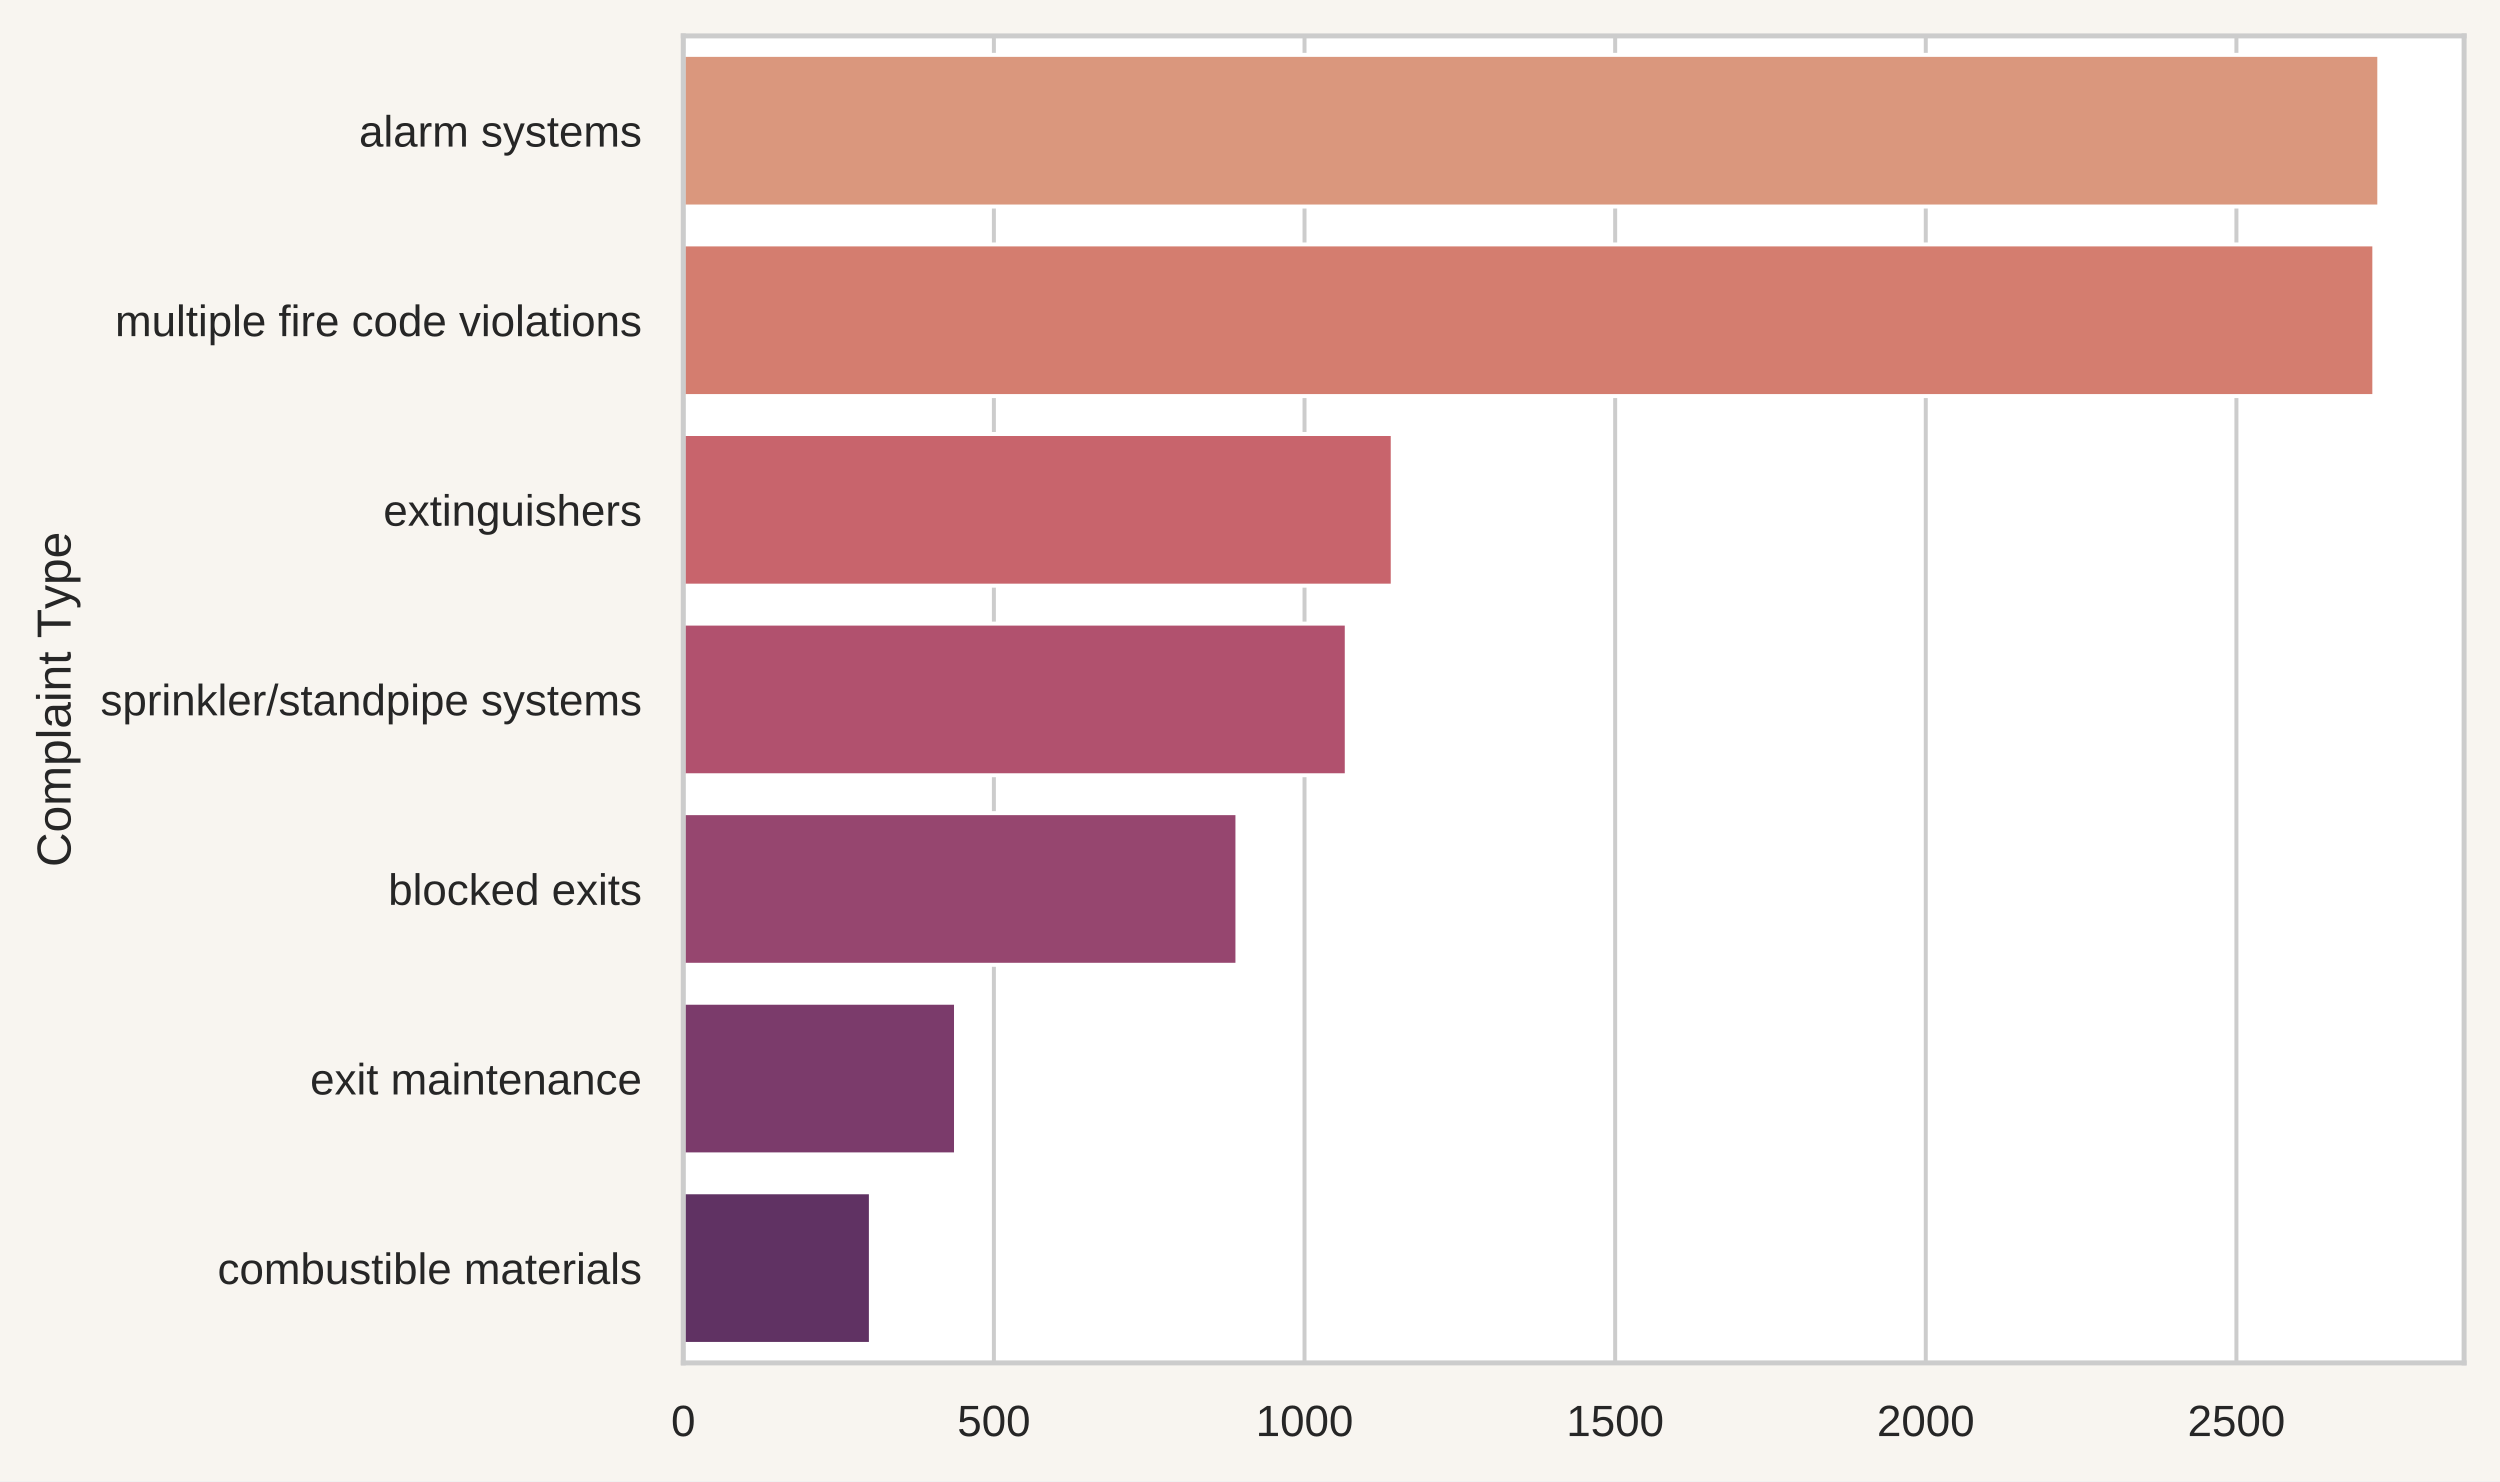
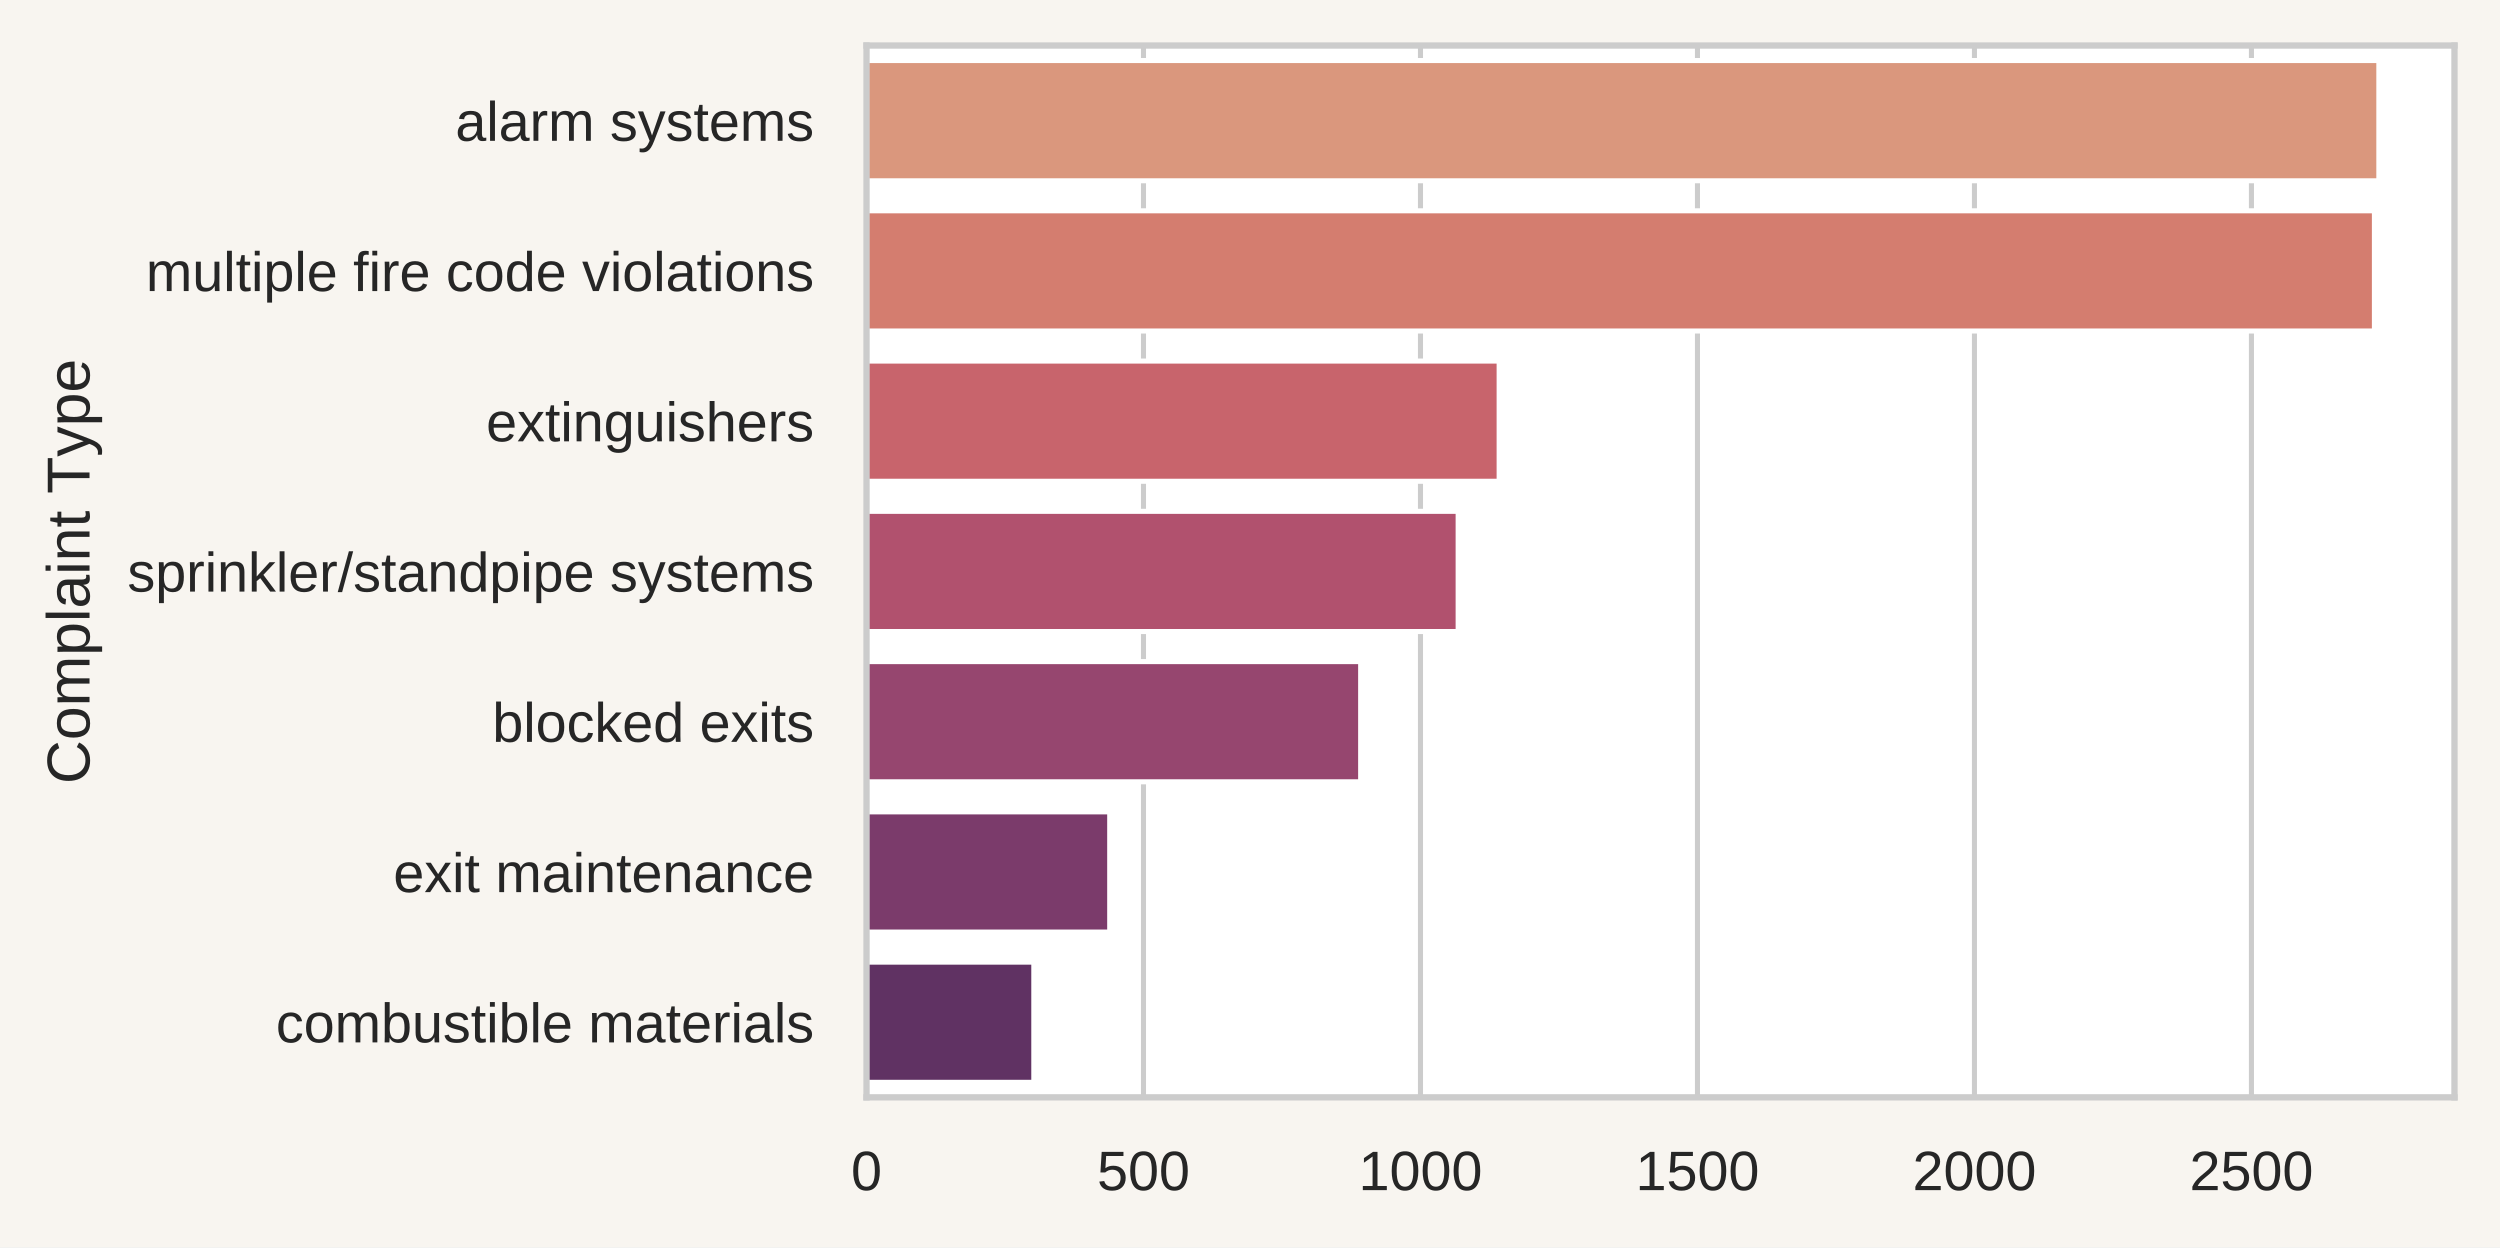
- <svg xmlns="http://www.w3.org/2000/svg" xmlns:xlink="http://www.w3.org/1999/xlink" width="501.34pt" height="297.015pt" viewBox="0 0 501.34 297.015" version="1.1">
+ <svg xmlns="http://www.w3.org/2000/svg" xmlns:xlink="http://www.w3.org/1999/xlink" width="395.32pt" height="197.223pt" viewBox="0 0 395.32 197.223" version="1.1">
  <defs>
    <style type="text/css">*{stroke-linejoin: round; stroke-linecap: butt}</style>
  </defs>
  <g id="figure_1">
    <g id="patch_1">
-       <path d="M 0 297.015  L 501.34 297.015  L 501.34 0  L 0 0  z " style="fill: #f8f5f0" />
+       <path d="M 0 197.223  L 395.32 197.223  L 395.32 0  L 0 0  z " style="fill: #f8f5f0" />
    </g>
    <g id="axes_1">
      <g id="patch_2">
-         <path d="M 137.02 273.312  L 494.14 273.312  L 494.14 7.2  L 137.02 7.2  z " style="fill: #ffffff" />
+         <path d="M 137.02 173.52  L 388.12 173.52  L 388.12 7.2  L 137.02 7.2  z " style="fill: #ffffff" />
      </g>
      <g id="matplotlib.axis_1">
        <g id="xtick_1">
          <g id="line2d_1">
-             <path d="M 137.02 273.312  L 137.02 7.2  " clip-path="url(#pc7cd918993)" style="fill: none; stroke: #cccccc; stroke-width: 0.8; stroke-linecap: round" />
+             <path d="M 137.02 173.52  L 137.02 7.2  " clip-path="url(#p6d2c4bc557)" style="fill: none; stroke: #cccccc; stroke-width: 0.8; stroke-linecap: round" />
          </g>
          <g id="text_1">
-             <g style="fill: #262626" transform="translate(134.5736 287.9893) scale(0.088 -0.088)">
+             <g style="fill: #262626" transform="translate(134.5736 188.1972) scale(0.088 -0.088)">
              <defs>
                <path id="Arimo-30" d="M 3309 2203  Q 3309 1100 2920 518  Q 2531 -63 1772 -63  Q 1013 -63 631 515  Q 250 1094 250 2203  Q 250 3338 620 3903  Q 991 4469 1791 4469  Q 2569 4469 2939 3897  Q 3309 3325 3309 2203  z M 2738 2203  Q 2738 3156 2517 3584  Q 2297 4013 1791 4013  Q 1272 4013 1045 3591  Q 819 3169 819 2203  Q 819 1266 1048 831  Q 1278 397 1778 397  Q 2275 397 2506 840  Q 2738 1284 2738 2203  z " transform="scale(0.015625)" />
              </defs>
              <use xlink:href="#Arimo-30" />
            </g>
          </g>
        </g>
        <g id="xtick_2">
          <g id="line2d_2">
-             <path d="M 199.312 273.312  L 199.312 7.2  " clip-path="url(#pc7cd918993)" style="fill: none; stroke: #cccccc; stroke-width: 0.8; stroke-linecap: round" />
+             <path d="M 180.819 173.52  L 180.819 7.2  " clip-path="url(#p6d2c4bc557)" style="fill: none; stroke: #cccccc; stroke-width: 0.8; stroke-linecap: round" />
          </g>
          <g id="text_2">
-             <g style="fill: #262626" transform="translate(191.9719 287.9893) scale(0.088 -0.088)">
+             <g style="fill: #262626" transform="translate(173.479 188.1972) scale(0.088 -0.088)">
              <defs>
                <path id="Arimo-35" d="M 3291 1434  Q 3291 738 2877 337  Q 2463 -63 1728 -63  Q 1113 -63 734 206  Q 356 475 256 984  L 825 1050  Q 1003 397 1741 397  Q 2194 397 2450 670  Q 2706 944 2706 1422  Q 2706 1838 2448 2094  Q 2191 2350 1753 2350  Q 1525 2350 1328 2278  Q 1131 2206 934 2034  L 384 2034  L 531 4403  L 3034 4403  L 3034 3925  L 1044 3925  L 959 2528  Q 1325 2809 1869 2809  Q 2519 2809 2905 2428  Q 3291 2047 3291 1434  z " transform="scale(0.015625)" />
              </defs>
              <use xlink:href="#Arimo-35" />
              <use xlink:href="#Arimo-30" x="55.615" />
              <use xlink:href="#Arimo-30" x="111.23" />
            </g>
          </g>
        </g>
        <g id="xtick_3">
          <g id="line2d_3">
-             <path d="M 261.604 273.312  L 261.604 7.2  " clip-path="url(#pc7cd918993)" style="fill: none; stroke: #cccccc; stroke-width: 0.8; stroke-linecap: round" />
+             <path d="M 224.618 173.52  L 224.618 7.2  " clip-path="url(#p6d2c4bc557)" style="fill: none; stroke: #cccccc; stroke-width: 0.8; stroke-linecap: round" />
          </g>
          <g id="text_3">
-             <g style="fill: #262626" transform="translate(251.8171 287.9893) scale(0.088 -0.088)">
+             <g style="fill: #262626" transform="translate(214.8312 188.1972) scale(0.088 -0.088)">
              <defs>
                <path id="Arimo-31" d="M 488 0  L 488 478  L 1609 478  L 1609 3866  L 616 3156  L 616 3688  L 1656 4403  L 2175 4403  L 2175 478  L 3247 478  L 3247 0  L 488 0  z " transform="scale(0.015625)" />
              </defs>
              <use xlink:href="#Arimo-31" />
              <use xlink:href="#Arimo-30" x="55.615" />
              <use xlink:href="#Arimo-30" x="111.23" />
              <use xlink:href="#Arimo-30" x="166.846" />
            </g>
          </g>
        </g>
        <g id="xtick_4">
          <g id="line2d_4">
-             <path d="M 323.896 273.312  L 323.896 7.2  " clip-path="url(#pc7cd918993)" style="fill: none; stroke: #cccccc; stroke-width: 0.8; stroke-linecap: round" />
+             <path d="M 268.418 173.52  L 268.418 7.2  " clip-path="url(#p6d2c4bc557)" style="fill: none; stroke: #cccccc; stroke-width: 0.8; stroke-linecap: round" />
          </g>
          <g id="text_4">
-             <g style="fill: #262626" transform="translate(314.1091 287.9893) scale(0.088 -0.088)">
+             <g style="fill: #262626" transform="translate(258.6303 188.1972) scale(0.088 -0.088)">
              <use xlink:href="#Arimo-31" />
              <use xlink:href="#Arimo-35" x="55.615" />
              <use xlink:href="#Arimo-30" x="111.23" />
              <use xlink:href="#Arimo-30" x="166.846" />
            </g>
          </g>
        </g>
        <g id="xtick_5">
          <g id="line2d_5">
-             <path d="M 386.188 273.312  L 386.188 7.2  " clip-path="url(#pc7cd918993)" style="fill: none; stroke: #cccccc; stroke-width: 0.8; stroke-linecap: round" />
+             <path d="M 312.217 173.52  L 312.217 7.2  " clip-path="url(#p6d2c4bc557)" style="fill: none; stroke: #cccccc; stroke-width: 0.8; stroke-linecap: round" />
          </g>
          <g id="text_5">
-             <g style="fill: #262626" transform="translate(376.4011 287.9893) scale(0.088 -0.088)">
+             <g style="fill: #262626" transform="translate(302.4294 188.1972) scale(0.088 -0.088)">
              <defs>
                <path id="Arimo-32" d="M 322 0  L 322 397  Q 481 763 711 1042  Q 941 1322 1194 1548  Q 1447 1775 1695 1969  Q 1944 2163 2144 2356  Q 2344 2550 2467 2762  Q 2591 2975 2591 3244  Q 2591 3606 2378 3806  Q 2166 4006 1788 4006  Q 1428 4006 1195 3811  Q 963 3616 922 3263  L 347 3316  Q 409 3844 795 4156  Q 1181 4469 1788 4469  Q 2453 4469 2811 4155  Q 3169 3841 3169 3263  Q 3169 3006 3051 2753  Q 2934 2500 2703 2247  Q 2472 1994 1819 1463  Q 1459 1169 1246 933  Q 1034 697 941 478  L 3238 478  L 3238 0  L 322 0  z " transform="scale(0.015625)" />
              </defs>
              <use xlink:href="#Arimo-32" />
              <use xlink:href="#Arimo-30" x="55.615" />
              <use xlink:href="#Arimo-30" x="111.23" />
              <use xlink:href="#Arimo-30" x="166.846" />
            </g>
          </g>
        </g>
        <g id="xtick_6">
          <g id="line2d_6">
-             <path d="M 448.48 273.312  L 448.48 7.2  " clip-path="url(#pc7cd918993)" style="fill: none; stroke: #cccccc; stroke-width: 0.8; stroke-linecap: round" />
+             <path d="M 356.016 173.52  L 356.016 7.2  " clip-path="url(#p6d2c4bc557)" style="fill: none; stroke: #cccccc; stroke-width: 0.8; stroke-linecap: round" />
          </g>
          <g id="text_6">
-             <g style="fill: #262626" transform="translate(438.6931 287.9893) scale(0.088 -0.088)">
+             <g style="fill: #262626" transform="translate(346.2284 188.1972) scale(0.088 -0.088)">
              <use xlink:href="#Arimo-32" />
              <use xlink:href="#Arimo-35" x="55.615" />
              <use xlink:href="#Arimo-30" x="111.23" />
              <use xlink:href="#Arimo-30" x="166.846" />
            </g>
          </g>
        </g>
      </g>
      <g id="matplotlib.axis_2">
        <g id="ytick_1">
          <g id="text_7">
-             <g style="fill: #262626" transform="translate(72.00437 29.39663) scale(0.088 -0.088)">
+             <g style="fill: #262626" transform="translate(72.00437 22.26863) scale(0.088 -0.088)">
              <defs>
                <path id="Arimo-61" d="M 1294 -63  Q 784 -63 528 206  Q 272 475 272 944  Q 272 1469 617 1750  Q 963 2031 1731 2050  L 2491 2063  L 2491 2247  Q 2491 2659 2316 2837  Q 2141 3016 1766 3016  Q 1388 3016 1216 2887  Q 1044 2759 1009 2478  L 422 2531  Q 566 3444 1778 3444  Q 2416 3444 2737 3151  Q 3059 2859 3059 2306  L 3059 850  Q 3059 600 3125 473  Q 3191 347 3375 347  Q 3456 347 3559 369  L 3559 19  Q 3347 -31 3125 -31  Q 2813 -31 2670 133  Q 2528 297 2509 647  L 2491 647  Q 2275 259 1989 98  Q 1703 -63 1294 -63  z M 1422 359  Q 1731 359 1972 500  Q 2213 641 2352 886  Q 2491 1131 2491 1391  L 2491 1669  L 1875 1656  Q 1478 1650 1273 1575  Q 1069 1500 959 1344  Q 850 1188 850 934  Q 850 659 998 509  Q 1147 359 1422 359  z " transform="scale(0.015625)" />
                <path id="Arimo-6c" d="M 431 0  L 431 4638  L 994 4638  L 994 0  L 431 0  z " transform="scale(0.015625)" />
                <path id="Arimo-72" d="M 444 0  L 444 2594  Q 444 2950 425 3381  L 956 3381  Q 981 2806 981 2691  L 994 2691  Q 1128 3125 1303 3284  Q 1478 3444 1797 3444  Q 1909 3444 2025 3413  L 2025 2897  Q 1913 2928 1725 2928  Q 1375 2928 1190 2626  Q 1006 2325 1006 1763  L 1006 0  L 444 0  z " transform="scale(0.015625)" />
                <path id="Arimo-6d" d="M 2400 0  L 2400 2144  Q 2400 2634 2265 2821  Q 2131 3009 1781 3009  Q 1422 3009 1212 2734  Q 1003 2459 1003 1959  L 1003 0  L 444 0  L 444 2659  Q 444 3250 425 3381  L 956 3381  Q 959 3366 962 3297  Q 966 3228 970 3139  Q 975 3050 981 2803  L 991 2803  Q 1172 3163 1406 3303  Q 1641 3444 1978 3444  Q 2363 3444 2586 3291  Q 2809 3138 2897 2803  L 2906 2803  Q 3081 3144 3329 3294  Q 3578 3444 3931 3444  Q 4444 3444 4676 3166  Q 4909 2888 4909 2253  L 4909 0  L 4353 0  L 4353 2144  Q 4353 2634 4218 2821  Q 4084 3009 3734 3009  Q 3366 3009 3161 2736  Q 2956 2463 2956 1959  L 2956 0  L 2400 0  z " transform="scale(0.015625)" />
                <path id="Arimo-20" transform="scale(0.015625)" />
                <path id="Arimo-73" d="M 2969 934  Q 2969 456 2608 196  Q 2247 -63 1597 -63  Q 966 -63 623 145  Q 281 353 178 794  L 675 891  Q 747 619 972 492  Q 1197 366 1597 366  Q 2025 366 2223 497  Q 2422 628 2422 891  Q 2422 1091 2284 1216  Q 2147 1341 1841 1422  L 1438 1528  Q 953 1653 748 1773  Q 544 1894 428 2066  Q 313 2238 313 2488  Q 313 2950 642 3192  Q 972 3434 1603 3434  Q 2163 3434 2492 3237  Q 2822 3041 2909 2606  L 2403 2544  Q 2356 2769 2151 2889  Q 1947 3009 1603 3009  Q 1222 3009 1040 2893  Q 859 2778 859 2544  Q 859 2400 934 2306  Q 1009 2213 1156 2147  Q 1303 2081 1775 1966  Q 2222 1853 2419 1758  Q 2616 1663 2730 1547  Q 2844 1431 2906 1279  Q 2969 1128 2969 934  z " transform="scale(0.015625)" />
                <path id="Arimo-79" d="M 597 -1328  Q 366 -1328 209 -1294  L 209 -872  Q 328 -891 472 -891  Q 997 -891 1303 -119  L 1356 16  L 16 3381  L 616 3381  L 1328 1513  Q 1344 1469 1366 1408  Q 1388 1347 1506 1000  Q 1625 653 1634 613  L 1853 1228  L 2594 3381  L 3188 3381  L 1888 0  Q 1678 -541 1497 -805  Q 1316 -1069 1095 -1198  Q 875 -1328 597 -1328  z " transform="scale(0.015625)" />
                <path id="Arimo-74" d="M 1731 25  Q 1453 -50 1163 -50  Q 488 -50 488 716  L 488 2972  L 97 2972  L 97 3381  L 509 3381  L 675 4138  L 1050 4138  L 1050 3381  L 1675 3381  L 1675 2972  L 1050 2972  L 1050 838  Q 1050 594 1129 495  Q 1209 397 1406 397  Q 1519 397 1731 441  L 1731 25  z " transform="scale(0.015625)" />
                <path id="Arimo-65" d="M 863 1572  Q 863 991 1103 675  Q 1344 359 1806 359  Q 2172 359 2392 506  Q 2613 653 2691 878  L 3184 738  Q 2881 -63 1806 -63  Q 1056 -63 664 384  Q 272 831 272 1713  Q 272 2550 664 2997  Q 1056 3444 1784 3444  Q 3275 3444 3275 1647  L 3275 1572  L 863 1572  z M 2694 2003  Q 2647 2538 2422 2783  Q 2197 3028 1775 3028  Q 1366 3028 1127 2754  Q 888 2481 869 2003  L 2694 2003  z " transform="scale(0.015625)" />
              </defs>
              <use xlink:href="#Arimo-61" />
              <use xlink:href="#Arimo-6c" x="55.615" />
              <use xlink:href="#Arimo-61" x="77.832" />
              <use xlink:href="#Arimo-72" x="133.447" />
              <use xlink:href="#Arimo-6d" x="166.748" />
              <use xlink:href="#Arimo-20" x="250.049" />
              <use xlink:href="#Arimo-73" x="277.832" />
              <use xlink:href="#Arimo-79" x="327.832" />
              <use xlink:href="#Arimo-73" x="377.832" />
              <use xlink:href="#Arimo-74" x="427.832" />
              <use xlink:href="#Arimo-65" x="455.615" />
              <use xlink:href="#Arimo-6d" x="511.23" />
              <use xlink:href="#Arimo-73" x="594.531" />
            </g>
          </g>
        </g>
        <g id="ytick_2">
          <g id="text_8">
-             <g style="fill: #262626" transform="translate(23.075 67.41263) scale(0.088 -0.088)">
+             <g style="fill: #262626" transform="translate(23.075 46.02862) scale(0.088 -0.088)">
              <defs>
                <path id="Arimo-75" d="M 981 3381  L 981 1238  Q 981 903 1047 718  Q 1113 534 1256 453  Q 1400 372 1678 372  Q 2084 372 2318 650  Q 2553 928 2553 1422  L 2553 3381  L 3116 3381  L 3116 722  Q 3116 131 3134 0  L 2603 0  Q 2600 16 2597 84  Q 2594 153 2589 242  Q 2584 331 2578 578  L 2569 578  Q 2375 228 2120 82  Q 1866 -63 1488 -63  Q 931 -63 673 214  Q 416 491 416 1128  L 416 3381  L 981 3381  z " transform="scale(0.015625)" />
                <path id="Arimo-69" d="M 428 0  L 428 3381  L 991 3381  L 991 0  L 428 0  z M 428 4100  L 428 4638  L 991 4638  L 991 4100  L 428 4100  z " transform="scale(0.015625)" />
                <path id="Arimo-70" d="M 3291 1706  Q 3291 -63 2047 -63  Q 1266 -63 997 525  L 981 525  Q 994 500 994 -6  L 994 -1328  L 431 -1328  L 431 2691  Q 431 3213 413 3381  L 956 3381  Q 959 3369 965 3292  Q 972 3216 980 3056  Q 988 2897 988 2838  L 1000 2838  Q 1150 3150 1397 3295  Q 1644 3441 2047 3441  Q 2672 3441 2981 3022  Q 3291 2603 3291 1706  z M 2700 1694  Q 2700 2400 2509 2703  Q 2319 3006 1903 3006  Q 1569 3006 1380 2865  Q 1191 2725 1092 2426  Q 994 2128 994 1650  Q 994 984 1206 668  Q 1419 353 1897 353  Q 2316 353 2508 661  Q 2700 969 2700 1694  z " transform="scale(0.015625)" />
                <path id="Arimo-66" d="M 1128 2972  L 1128 0  L 566 0  L 566 2972  L 91 2972  L 91 3381  L 566 3381  L 566 3763  Q 566 4225 769 4428  Q 972 4631 1391 4631  Q 1625 4631 1788 4594  L 1788 4166  Q 1647 4191 1538 4191  Q 1322 4191 1225 4081  Q 1128 3972 1128 3684  L 1128 3381  L 1788 3381  L 1788 2972  L 1128 2972  z " transform="scale(0.015625)" />
                <path id="Arimo-63" d="M 859 1706  Q 859 1031 1071 706  Q 1284 381 1713 381  Q 2013 381 2214 543  Q 2416 706 2463 1044  L 3031 1006  Q 2966 519 2616 228  Q 2266 -63 1728 -63  Q 1019 -63 645 385  Q 272 834 272 1694  Q 272 2547 647 2995  Q 1022 3444 1722 3444  Q 2241 3444 2583 3175  Q 2925 2906 3013 2434  L 2434 2391  Q 2391 2672 2212 2837  Q 2034 3003 1706 3003  Q 1259 3003 1059 2706  Q 859 2409 859 1706  z " transform="scale(0.015625)" />
                <path id="Arimo-6f" d="M 3291 1694  Q 3291 806 2900 371  Q 2509 -63 1766 -63  Q 1025 -63 647 389  Q 269 841 269 1694  Q 269 3444 1784 3444  Q 2559 3444 2925 3017  Q 3291 2591 3291 1694  z M 2700 1694  Q 2700 2394 2492 2711  Q 2284 3028 1794 3028  Q 1300 3028 1079 2704  Q 859 2381 859 1694  Q 859 1025 1076 689  Q 1294 353 1759 353  Q 2266 353 2483 678  Q 2700 1003 2700 1694  z " transform="scale(0.015625)" />
                <path id="Arimo-64" d="M 2566 544  Q 2409 219 2151 78  Q 1894 -63 1513 -63  Q 872 -63 570 368  Q 269 800 269 1675  Q 269 3444 1513 3444  Q 1897 3444 2153 3303  Q 2409 3163 2566 2856  L 2572 2856  L 2566 3234  L 2566 4638  L 3128 4638  L 3128 697  Q 3128 169 3147 0  L 2609 0  Q 2600 50 2589 231  Q 2578 413 2578 544  L 2566 544  z M 859 1694  Q 859 984 1046 678  Q 1234 372 1656 372  Q 2134 372 2350 703  Q 2566 1034 2566 1731  Q 2566 2403 2350 2715  Q 2134 3028 1663 3028  Q 1238 3028 1048 2714  Q 859 2400 859 1694  z " transform="scale(0.015625)" />
                <path id="Arimo-76" d="M 1916 0  L 1250 0  L 22 3381  L 622 3381  L 1366 1181  Q 1406 1056 1581 441  L 1691 806  L 1813 1175  L 2581 3381  L 3178 3381  L 1916 0  z " transform="scale(0.015625)" />
                <path id="Arimo-6e" d="M 2578 0  L 2578 2144  Q 2578 2478 2512 2662  Q 2447 2847 2303 2928  Q 2159 3009 1881 3009  Q 1475 3009 1240 2731  Q 1006 2453 1006 1959  L 1006 0  L 444 0  L 444 2659  Q 444 3250 425 3381  L 956 3381  Q 959 3366 962 3297  Q 966 3228 970 3139  Q 975 3050 981 2803  L 991 2803  Q 1184 3153 1439 3298  Q 1694 3444 2072 3444  Q 2628 3444 2886 3167  Q 3144 2891 3144 2253  L 3144 0  L 2578 0  z " transform="scale(0.015625)" />
              </defs>
              <use xlink:href="#Arimo-6d" />
              <use xlink:href="#Arimo-75" x="83.301" />
              <use xlink:href="#Arimo-6c" x="138.916" />
              <use xlink:href="#Arimo-74" x="161.133" />
              <use xlink:href="#Arimo-69" x="188.916" />
              <use xlink:href="#Arimo-70" x="211.133" />
              <use xlink:href="#Arimo-6c" x="266.748" />
              <use xlink:href="#Arimo-65" x="288.965" />
              <use xlink:href="#Arimo-20" x="344.58" />
              <use xlink:href="#Arimo-66" x="372.363" />
              <use xlink:href="#Arimo-69" x="400.146" />
              <use xlink:href="#Arimo-72" x="422.363" />
              <use xlink:href="#Arimo-65" x="455.664" />
              <use xlink:href="#Arimo-20" x="511.279" />
              <use xlink:href="#Arimo-63" x="539.062" />
              <use xlink:href="#Arimo-6f" x="589.062" />
              <use xlink:href="#Arimo-64" x="644.678" />
              <use xlink:href="#Arimo-65" x="700.293" />
              <use xlink:href="#Arimo-20" x="755.908" />
              <use xlink:href="#Arimo-76" x="783.691" />
              <use xlink:href="#Arimo-69" x="833.691" />
              <use xlink:href="#Arimo-6f" x="855.908" />
              <use xlink:href="#Arimo-6c" x="911.523" />
              <use xlink:href="#Arimo-61" x="933.74" />
              <use xlink:href="#Arimo-74" x="989.355" />
              <use xlink:href="#Arimo-69" x="1017.139" />
              <use xlink:href="#Arimo-6f" x="1039.355" />
              <use xlink:href="#Arimo-6e" x="1094.971" />
              <use xlink:href="#Arimo-73" x="1150.586" />
            </g>
          </g>
        </g>
        <g id="ytick_3">
          <g id="text_9">
-             <g style="fill: #262626" transform="translate(76.87325 105.4286) scale(0.088 -0.088)">
+             <g style="fill: #262626" transform="translate(76.87325 69.78862) scale(0.088 -0.088)">
              <defs>
                <path id="Arimo-78" d="M 2503 0  L 1594 1388  L 678 0  L 72 0  L 1275 1738  L 128 3381  L 750 3381  L 1594 2066  L 2431 3381  L 3059 3381  L 1913 1744  L 3131 0  L 2503 0  z " transform="scale(0.015625)" />
                <path id="Arimo-67" d="M 1713 -1328  Q 1159 -1328 831 -1111  Q 503 -894 409 -494  L 975 -413  Q 1031 -647 1223 -773  Q 1416 -900 1728 -900  Q 2569 -900 2569 84  L 2569 628  L 2563 628  Q 2403 303 2125 139  Q 1847 -25 1475 -25  Q 853 -25 561 387  Q 269 800 269 1684  Q 269 2581 583 3007  Q 897 3434 1538 3434  Q 1897 3434 2161 3270  Q 2425 3106 2569 2803  L 2575 2803  Q 2575 2897 2587 3128  Q 2600 3359 2613 3381  L 3147 3381  Q 3128 3213 3128 2681  L 3128 97  Q 3128 -1328 1713 -1328  z M 2569 1691  Q 2569 2103 2456 2401  Q 2344 2700 2139 2858  Q 1934 3016 1675 3016  Q 1244 3016 1047 2703  Q 850 2391 850 1691  Q 850 997 1034 694  Q 1219 391 1666 391  Q 1931 391 2137 547  Q 2344 703 2456 995  Q 2569 1288 2569 1691  z " transform="scale(0.015625)" />
                <path id="Arimo-68" d="M 991 2803  Q 1172 3134 1426 3289  Q 1681 3444 2072 3444  Q 2622 3444 2883 3170  Q 3144 2897 3144 2253  L 3144 0  L 2578 0  L 2578 2144  Q 2578 2500 2512 2673  Q 2447 2847 2297 2928  Q 2147 3009 1881 3009  Q 1484 3009 1245 2734  Q 1006 2459 1006 1994  L 1006 0  L 444 0  L 444 4638  L 1006 4638  L 1006 3431  Q 1006 3241 995 3037  Q 984 2834 981 2803  L 991 2803  z " transform="scale(0.015625)" />
              </defs>
              <use xlink:href="#Arimo-65" />
              <use xlink:href="#Arimo-78" x="55.615" />
              <use xlink:href="#Arimo-74" x="105.615" />
              <use xlink:href="#Arimo-69" x="133.398" />
              <use xlink:href="#Arimo-6e" x="155.615" />
              <use xlink:href="#Arimo-67" x="211.23" />
              <use xlink:href="#Arimo-75" x="266.846" />
              <use xlink:href="#Arimo-69" x="322.461" />
              <use xlink:href="#Arimo-73" x="344.678" />
              <use xlink:href="#Arimo-68" x="394.678" />
              <use xlink:href="#Arimo-65" x="450.293" />
              <use xlink:href="#Arimo-72" x="505.908" />
              <use xlink:href="#Arimo-73" x="539.209" />
            </g>
          </g>
        </g>
        <g id="ytick_4">
          <g id="text_10">
-             <g style="fill: #262626" transform="translate(20.149 143.4446) scale(0.088 -0.088)">
+             <g style="fill: #262626" transform="translate(20.149 93.54863) scale(0.088 -0.088)">
              <defs>
                <path id="Arimo-6b" d="M 2550 0  L 1406 1544  L 994 1203  L 994 0  L 431 0  L 431 4638  L 994 4638  L 994 1741  L 2478 3381  L 3138 3381  L 1766 1928  L 3209 0  L 2550 0  z " transform="scale(0.015625)" />
                <path id="Arimo-2f" d="M 0 -63  L 1284 4638  L 1778 4638  L 506 -63  L 0 -63  z " transform="scale(0.015625)" />
              </defs>
              <use xlink:href="#Arimo-73" />
              <use xlink:href="#Arimo-70" x="50" />
              <use xlink:href="#Arimo-72" x="105.615" />
              <use xlink:href="#Arimo-69" x="138.916" />
              <use xlink:href="#Arimo-6e" x="161.133" />
              <use xlink:href="#Arimo-6b" x="216.748" />
              <use xlink:href="#Arimo-6c" x="266.748" />
              <use xlink:href="#Arimo-65" x="288.965" />
              <use xlink:href="#Arimo-72" x="344.58" />
              <use xlink:href="#Arimo-2f" x="377.881" />
              <use xlink:href="#Arimo-73" x="405.664" />
              <use xlink:href="#Arimo-74" x="455.664" />
              <use xlink:href="#Arimo-61" x="483.447" />
              <use xlink:href="#Arimo-6e" x="539.062" />
              <use xlink:href="#Arimo-64" x="594.678" />
              <use xlink:href="#Arimo-70" x="650.293" />
              <use xlink:href="#Arimo-69" x="705.908" />
              <use xlink:href="#Arimo-70" x="728.125" />
              <use xlink:href="#Arimo-65" x="783.74" />
              <use xlink:href="#Arimo-20" x="839.355" />
              <use xlink:href="#Arimo-73" x="867.139" />
              <use xlink:href="#Arimo-79" x="917.139" />
              <use xlink:href="#Arimo-73" x="967.139" />
              <use xlink:href="#Arimo-74" x="1017.139" />
              <use xlink:href="#Arimo-65" x="1044.922" />
              <use xlink:href="#Arimo-6d" x="1100.537" />
              <use xlink:href="#Arimo-73" x="1183.838" />
            </g>
          </g>
        </g>
        <g id="ytick_5">
          <g id="text_11">
-             <g style="fill: #262626" transform="translate(77.85225 181.4606) scale(0.088 -0.088)">
+             <g style="fill: #262626" transform="translate(77.85225 117.3086) scale(0.088 -0.088)">
              <defs>
                <path id="Arimo-62" d="M 3291 1706  Q 3291 -63 2047 -63  Q 1663 -63 1408 76  Q 1153 216 994 525  L 988 525  Q 988 428 975 229  Q 963 31 956 0  L 413 0  Q 431 169 431 697  L 431 4638  L 994 4638  L 994 3316  Q 994 3113 981 2838  L 994 2838  Q 1150 3163 1408 3303  Q 1666 3444 2047 3444  Q 2688 3444 2989 3012  Q 3291 2581 3291 1706  z M 2700 1688  Q 2700 2397 2512 2703  Q 2325 3009 1903 3009  Q 1428 3009 1211 2684  Q 994 2359 994 1653  Q 994 988 1206 670  Q 1419 353 1897 353  Q 2322 353 2511 667  Q 2700 981 2700 1688  z " transform="scale(0.015625)" />
              </defs>
              <use xlink:href="#Arimo-62" />
              <use xlink:href="#Arimo-6c" x="55.615" />
              <use xlink:href="#Arimo-6f" x="77.832" />
              <use xlink:href="#Arimo-63" x="133.447" />
              <use xlink:href="#Arimo-6b" x="183.447" />
              <use xlink:href="#Arimo-65" x="233.447" />
              <use xlink:href="#Arimo-64" x="289.062" />
              <use xlink:href="#Arimo-20" x="344.678" />
              <use xlink:href="#Arimo-65" x="372.461" />
              <use xlink:href="#Arimo-78" x="428.076" />
              <use xlink:href="#Arimo-69" x="478.076" />
              <use xlink:href="#Arimo-74" x="500.293" />
              <use xlink:href="#Arimo-73" x="528.076" />
            </g>
          </g>
        </g>
        <g id="ytick_6">
          <g id="text_12">
-             <g style="fill: #262626" transform="translate(62.1965 219.4766) scale(0.088 -0.088)">
+             <g style="fill: #262626" transform="translate(62.1965 141.0686) scale(0.088 -0.088)">
              <use xlink:href="#Arimo-65" />
              <use xlink:href="#Arimo-78" x="55.615" />
              <use xlink:href="#Arimo-69" x="105.615" />
              <use xlink:href="#Arimo-74" x="127.832" />
              <use xlink:href="#Arimo-20" x="155.615" />
              <use xlink:href="#Arimo-6d" x="183.398" />
              <use xlink:href="#Arimo-61" x="266.699" />
              <use xlink:href="#Arimo-69" x="322.314" />
              <use xlink:href="#Arimo-6e" x="344.531" />
              <use xlink:href="#Arimo-74" x="400.146" />
              <use xlink:href="#Arimo-65" x="427.93" />
              <use xlink:href="#Arimo-6e" x="483.545" />
              <use xlink:href="#Arimo-61" x="539.16" />
              <use xlink:href="#Arimo-6e" x="594.775" />
              <use xlink:href="#Arimo-63" x="650.391" />
              <use xlink:href="#Arimo-65" x="700.391" />
            </g>
          </g>
        </g>
        <g id="ytick_7">
          <g id="text_13">
-             <g style="fill: #262626" transform="translate(43.62575 257.4926) scale(0.088 -0.088)">
+             <g style="fill: #262626" transform="translate(43.62575 164.8286) scale(0.088 -0.088)">
              <use xlink:href="#Arimo-63" />
              <use xlink:href="#Arimo-6f" x="50" />
              <use xlink:href="#Arimo-6d" x="105.615" />
              <use xlink:href="#Arimo-62" x="188.916" />
              <use xlink:href="#Arimo-75" x="244.531" />
              <use xlink:href="#Arimo-73" x="300.146" />
              <use xlink:href="#Arimo-74" x="350.146" />
              <use xlink:href="#Arimo-69" x="377.93" />
              <use xlink:href="#Arimo-62" x="400.146" />
              <use xlink:href="#Arimo-6c" x="455.762" />
              <use xlink:href="#Arimo-65" x="477.979" />
              <use xlink:href="#Arimo-20" x="533.594" />
              <use xlink:href="#Arimo-6d" x="561.377" />
              <use xlink:href="#Arimo-61" x="644.678" />
              <use xlink:href="#Arimo-74" x="700.293" />
              <use xlink:href="#Arimo-65" x="728.076" />
              <use xlink:href="#Arimo-72" x="783.691" />
              <use xlink:href="#Arimo-69" x="816.992" />
              <use xlink:href="#Arimo-61" x="839.209" />
              <use xlink:href="#Arimo-6c" x="894.824" />
              <use xlink:href="#Arimo-73" x="917.041" />
            </g>
          </g>
        </g>
        <g id="text_14">
-           <g style="fill: #262626" transform="translate(14.157 173.868) rotate(-90) scale(0.096 -0.096)">
+           <g style="fill: #262626" transform="translate(14.157 123.972) rotate(-90) scale(0.096 -0.096)">
            <defs>
              <path id="Arimo-43" d="M 2475 3981  Q 1744 3981 1337 3511  Q 931 3041 931 2222  Q 931 1413 1354 920  Q 1778 428 2500 428  Q 3425 428 3891 1344  L 4378 1100  Q 4106 531 3614 234  Q 3122 -63 2472 -63  Q 1806 -63 1320 214  Q 834 491 579 1005  Q 325 1519 325 2222  Q 325 3275 894 3872  Q 1463 4469 2469 4469  Q 3172 4469 3644 4194  Q 4116 3919 4338 3378  L 3772 3191  Q 3619 3575 3280 3778  Q 2941 3981 2475 3981  z " transform="scale(0.015625)" />
              <path id="Arimo-54" d="M 2250 3916  L 2250 0  L 1656 0  L 1656 3916  L 144 3916  L 144 4403  L 3763 4403  L 3763 3916  L 2250 3916  z " transform="scale(0.015625)" />
            </defs>
            <use xlink:href="#Arimo-43" />
            <use xlink:href="#Arimo-6f" x="72.217" />
            <use xlink:href="#Arimo-6d" x="127.832" />
            <use xlink:href="#Arimo-70" x="211.133" />
            <use xlink:href="#Arimo-6c" x="266.748" />
            <use xlink:href="#Arimo-61" x="288.965" />
            <use xlink:href="#Arimo-69" x="344.58" />
            <use xlink:href="#Arimo-6e" x="366.797" />
            <use xlink:href="#Arimo-74" x="422.412" />
            <use xlink:href="#Arimo-20" x="450.195" />
            <use xlink:href="#Arimo-54" x="477.979" />
            <use xlink:href="#Arimo-79" x="539.062" />
            <use xlink:href="#Arimo-70" x="589.062" />
            <use xlink:href="#Arimo-65" x="644.678" />
          </g>
        </g>
      </g>
      <g id="patch_3">
-         <path d="M 137.02 11.002  L 477.135 11.002  L 477.135 41.414  L 137.02 41.414  z " clip-path="url(#pc7cd918993)" style="fill: #da977d; stroke: #ffffff; stroke-width: 0.8; stroke-linejoin: miter" />
+         <path d="M 137.02 9.576  L 376.163 9.576  L 376.163 28.584  L 137.02 28.584  z " clip-path="url(#p6d2c4bc557)" style="fill: #da977d; stroke: #ffffff; stroke-width: 0.8; stroke-linejoin: miter" />
      </g>
      <g id="patch_4">
-         <path d="M 137.02 49.018  L 476.138 49.018  L 476.138 79.43  L 137.02 79.43  z " clip-path="url(#pc7cd918993)" style="fill: #d47d6f; stroke: #ffffff; stroke-width: 0.8; stroke-linejoin: miter" />
+         <path d="M 137.02 33.336  L 375.462 33.336  L 375.462 52.344  L 137.02 52.344  z " clip-path="url(#p6d2c4bc557)" style="fill: #d47d6f; stroke: #ffffff; stroke-width: 0.8; stroke-linejoin: miter" />
      </g>
      <g id="patch_5">
-         <path d="M 137.02 87.034  L 279.295 87.034  L 279.295 117.446  L 137.02 117.446  z " clip-path="url(#pc7cd918993)" style="fill: #c8646c; stroke: #ffffff; stroke-width: 0.8; stroke-linejoin: miter" />
+         <path d="M 137.02 57.096  L 237.057 57.096  L 237.057 76.104  L 137.02 76.104  z " clip-path="url(#p6d2c4bc557)" style="fill: #c8646c; stroke: #ffffff; stroke-width: 0.8; stroke-linejoin: miter" />
      </g>
      <g id="patch_6">
-         <path d="M 137.02 125.05  L 270.076 125.05  L 270.076 155.462  L 137.02 155.462  z " clip-path="url(#pc7cd918993)" style="fill: #b1516e; stroke: #ffffff; stroke-width: 0.8; stroke-linejoin: miter" />
+         <path d="M 137.02 80.856  L 230.575 80.856  L 230.575 99.864  L 137.02 99.864  z " clip-path="url(#p6d2c4bc557)" style="fill: #b1516e; stroke: #ffffff; stroke-width: 0.8; stroke-linejoin: miter" />
      </g>
      <g id="patch_7">
-         <path d="M 137.02 163.066  L 248.149 163.066  L 248.149 193.478  L 137.02 193.478  z " clip-path="url(#pc7cd918993)" style="fill: #96466f; stroke: #ffffff; stroke-width: 0.8; stroke-linejoin: miter" />
+         <path d="M 137.02 104.616  L 215.158 104.616  L 215.158 123.624  L 137.02 123.624  z " clip-path="url(#p6d2c4bc557)" style="fill: #96466f; stroke: #ffffff; stroke-width: 0.8; stroke-linejoin: miter" />
      </g>
      <g id="patch_8">
-         <path d="M 137.02 201.082  L 191.713 201.082  L 191.713 231.494  L 137.02 231.494  z " clip-path="url(#pc7cd918993)" style="fill: #7b3b6b; stroke: #ffffff; stroke-width: 0.8; stroke-linejoin: miter" />
+         <path d="M 137.02 128.376  L 175.476 128.376  L 175.476 147.384  L 137.02 147.384  z " clip-path="url(#p6d2c4bc557)" style="fill: #7b3b6b; stroke: #ffffff; stroke-width: 0.8; stroke-linejoin: miter" />
      </g>
      <g id="patch_9">
-         <path d="M 137.02 239.098  L 174.645 239.098  L 174.645 269.51  L 137.02 269.51  z " clip-path="url(#pc7cd918993)" style="fill: #603263; stroke: #ffffff; stroke-width: 0.8; stroke-linejoin: miter" />
+         <path d="M 137.02 152.136  L 163.475 152.136  L 163.475 171.144  L 137.02 171.144  z " clip-path="url(#p6d2c4bc557)" style="fill: #603263; stroke: #ffffff; stroke-width: 0.8; stroke-linejoin: miter" />
      </g>
      <g id="line2d_7">
-         <path clip-path="url(#pc7cd918993)" style="fill: none; stroke: #424242; stroke-width: 2.16; stroke-linecap: round" />
+         <path clip-path="url(#p6d2c4bc557)" style="fill: none; stroke: #424242; stroke-width: 2.16; stroke-linecap: round" />
      </g>
      <g id="line2d_8">
-         <path clip-path="url(#pc7cd918993)" style="fill: none; stroke: #424242; stroke-width: 2.16; stroke-linecap: round" />
+         <path clip-path="url(#p6d2c4bc557)" style="fill: none; stroke: #424242; stroke-width: 2.16; stroke-linecap: round" />
      </g>
      <g id="line2d_9">
-         <path clip-path="url(#pc7cd918993)" style="fill: none; stroke: #424242; stroke-width: 2.16; stroke-linecap: round" />
+         <path clip-path="url(#p6d2c4bc557)" style="fill: none; stroke: #424242; stroke-width: 2.16; stroke-linecap: round" />
      </g>
      <g id="line2d_10">
-         <path clip-path="url(#pc7cd918993)" style="fill: none; stroke: #424242; stroke-width: 2.16; stroke-linecap: round" />
+         <path clip-path="url(#p6d2c4bc557)" style="fill: none; stroke: #424242; stroke-width: 2.16; stroke-linecap: round" />
      </g>
      <g id="line2d_11">
-         <path clip-path="url(#pc7cd918993)" style="fill: none; stroke: #424242; stroke-width: 2.16; stroke-linecap: round" />
+         <path clip-path="url(#p6d2c4bc557)" style="fill: none; stroke: #424242; stroke-width: 2.16; stroke-linecap: round" />
      </g>
      <g id="line2d_12">
-         <path clip-path="url(#pc7cd918993)" style="fill: none; stroke: #424242; stroke-width: 2.16; stroke-linecap: round" />
+         <path clip-path="url(#p6d2c4bc557)" style="fill: none; stroke: #424242; stroke-width: 2.16; stroke-linecap: round" />
      </g>
      <g id="line2d_13">
-         <path clip-path="url(#pc7cd918993)" style="fill: none; stroke: #424242; stroke-width: 2.16; stroke-linecap: round" />
+         <path clip-path="url(#p6d2c4bc557)" style="fill: none; stroke: #424242; stroke-width: 2.16; stroke-linecap: round" />
      </g>
      <g id="patch_10">
-         <path d="M 137.02 273.312  L 137.02 7.2  " style="fill: none; stroke: #cccccc; stroke-linejoin: miter; stroke-linecap: square" />
+         <path d="M 137.02 173.52  L 137.02 7.2  " style="fill: none; stroke: #cccccc; stroke-linejoin: miter; stroke-linecap: square" />
      </g>
      <g id="patch_11">
-         <path d="M 494.14 273.312  L 494.14 7.2  " style="fill: none; stroke: #cccccc; stroke-linejoin: miter; stroke-linecap: square" />
+         <path d="M 388.12 173.52  L 388.12 7.2  " style="fill: none; stroke: #cccccc; stroke-linejoin: miter; stroke-linecap: square" />
      </g>
      <g id="patch_12">
-         <path d="M 137.02 273.312  L 494.14 273.312  " style="fill: none; stroke: #cccccc; stroke-linejoin: miter; stroke-linecap: square" />
+         <path d="M 137.02 173.52  L 388.12 173.52  " style="fill: none; stroke: #cccccc; stroke-linejoin: miter; stroke-linecap: square" />
      </g>
      <g id="patch_13">
-         <path d="M 137.02 7.2  L 494.14 7.2  " style="fill: none; stroke: #cccccc; stroke-linejoin: miter; stroke-linecap: square" />
+         <path d="M 137.02 7.2  L 388.12 7.2  " style="fill: none; stroke: #cccccc; stroke-linejoin: miter; stroke-linecap: square" />
      </g>
    </g>
  </g>
  <defs>
-     <clipPath id="pc7cd918993">
-       <rect x="137.02" y="7.2" width="357.12" height="266.112" />
+     <clipPath id="p6d2c4bc557">
+       <rect x="137.02" y="7.2" width="251.1" height="166.32" />
    </clipPath>
  </defs>
</svg>
